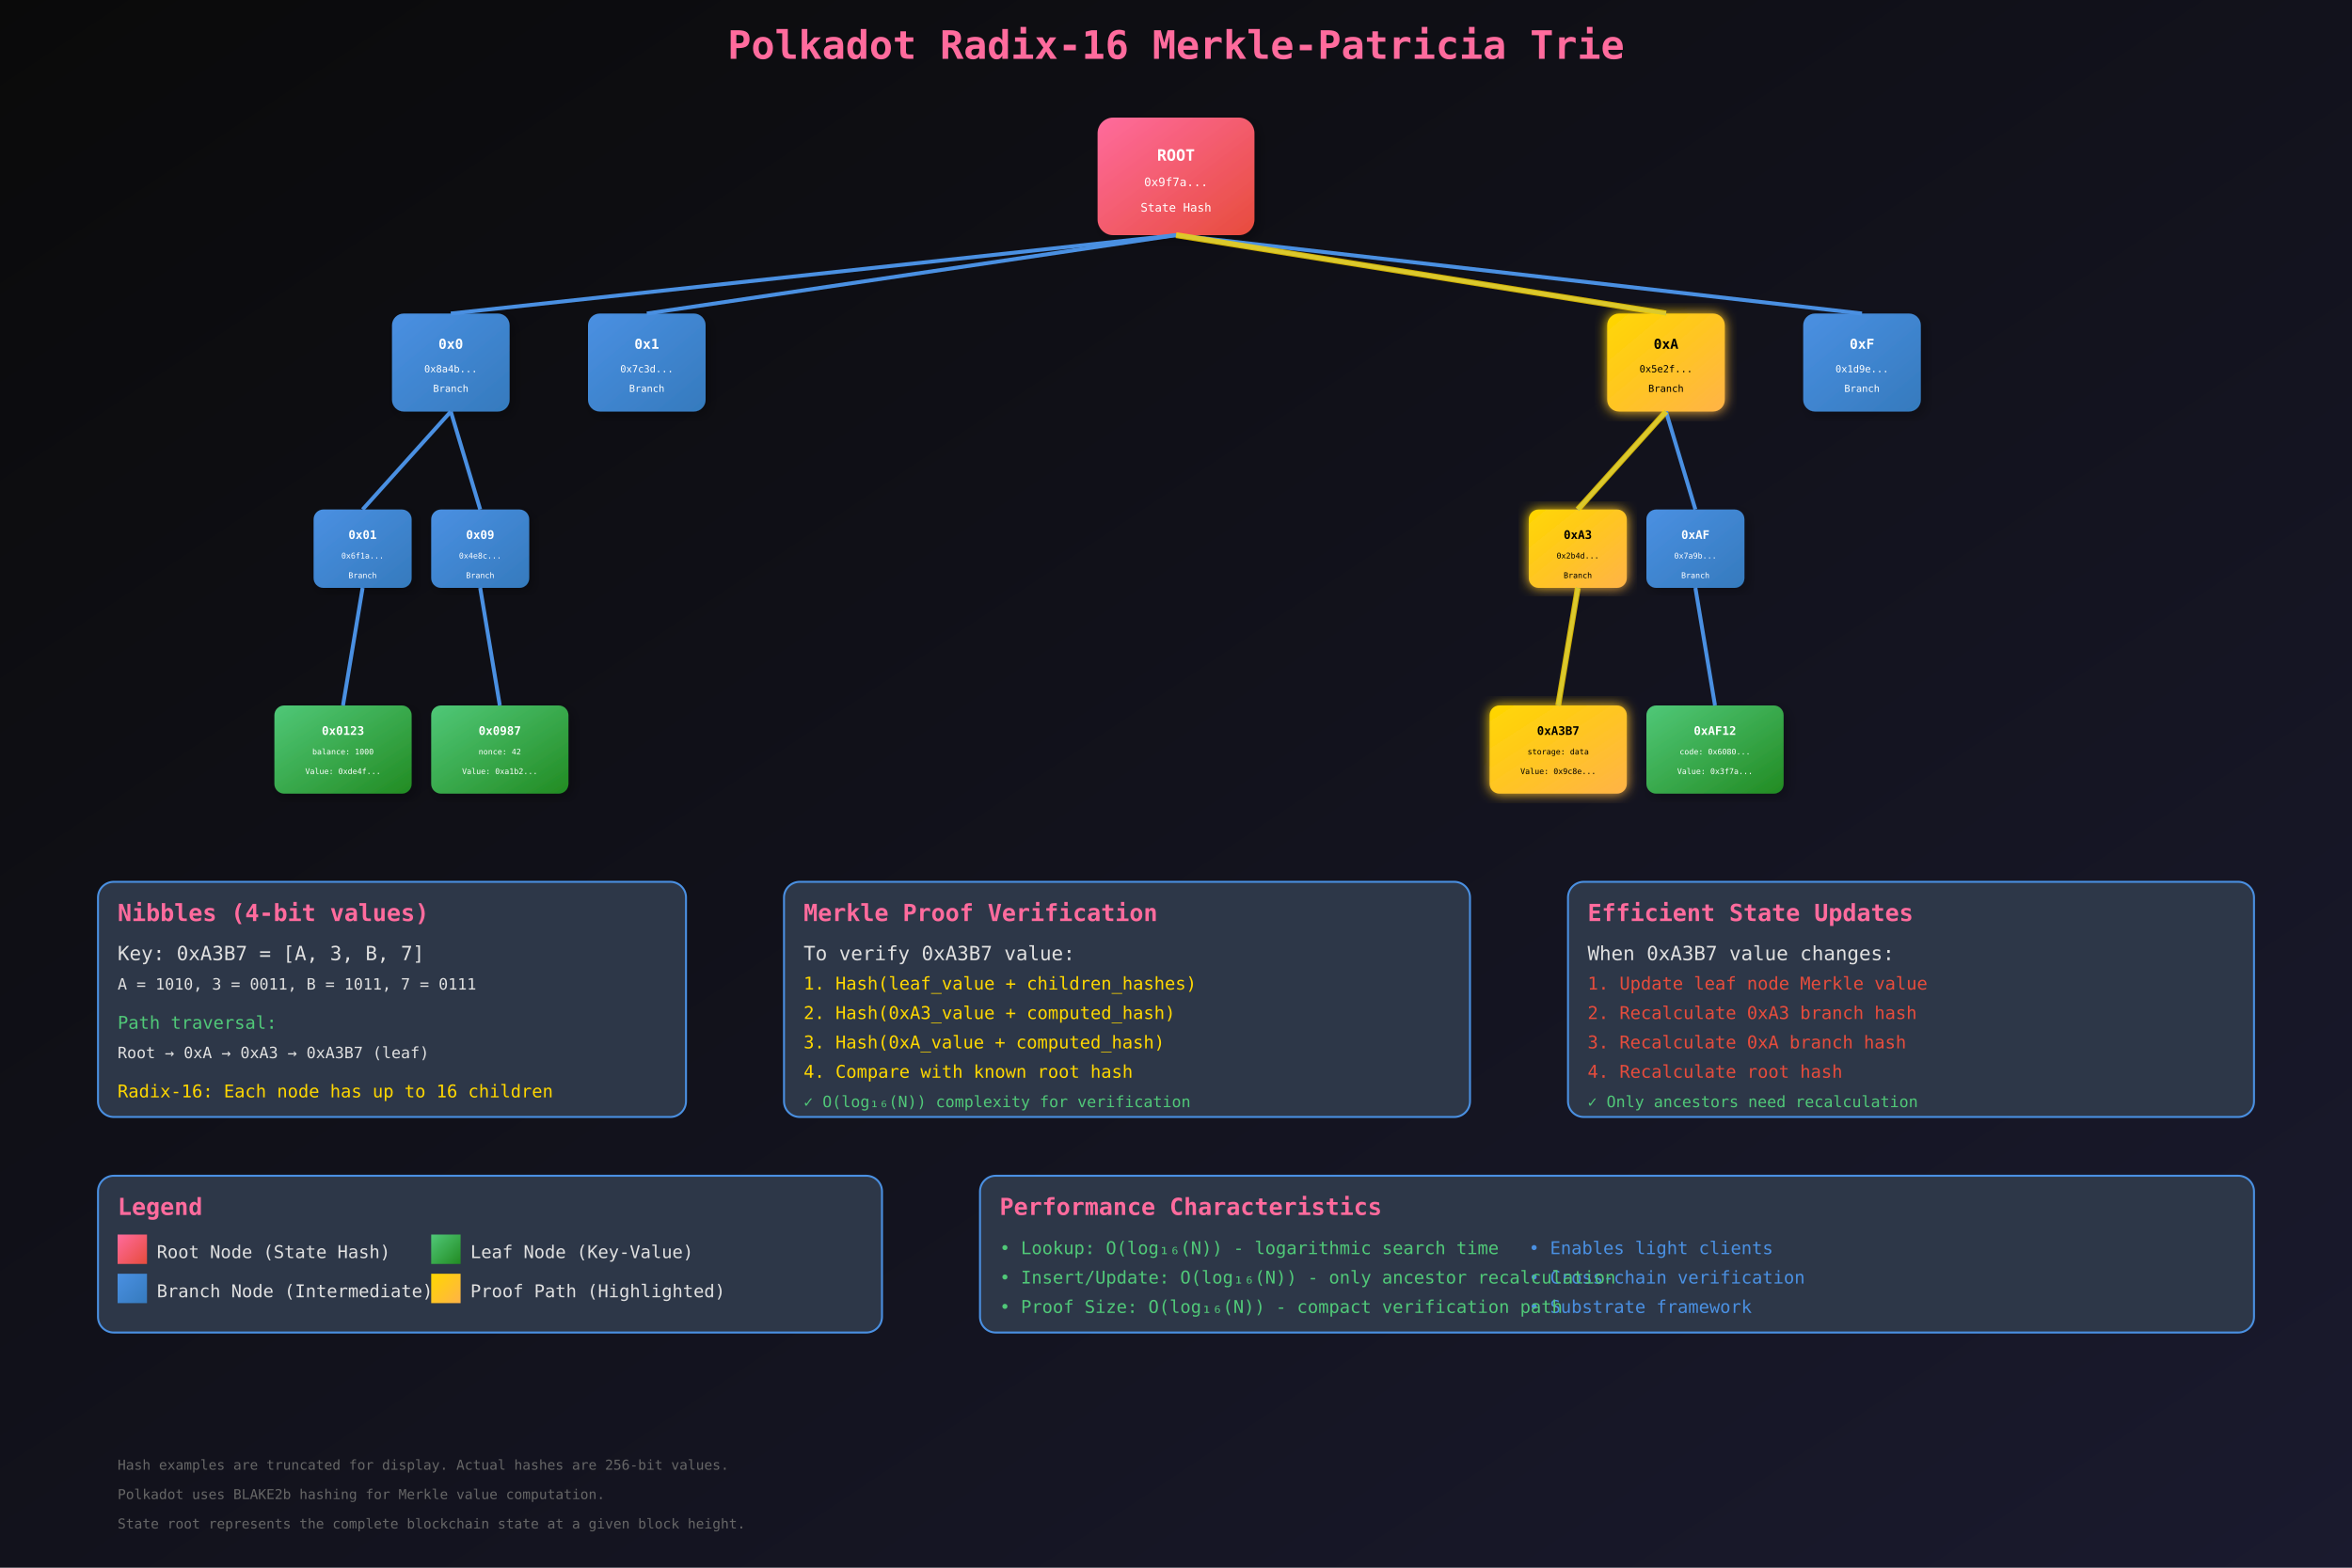
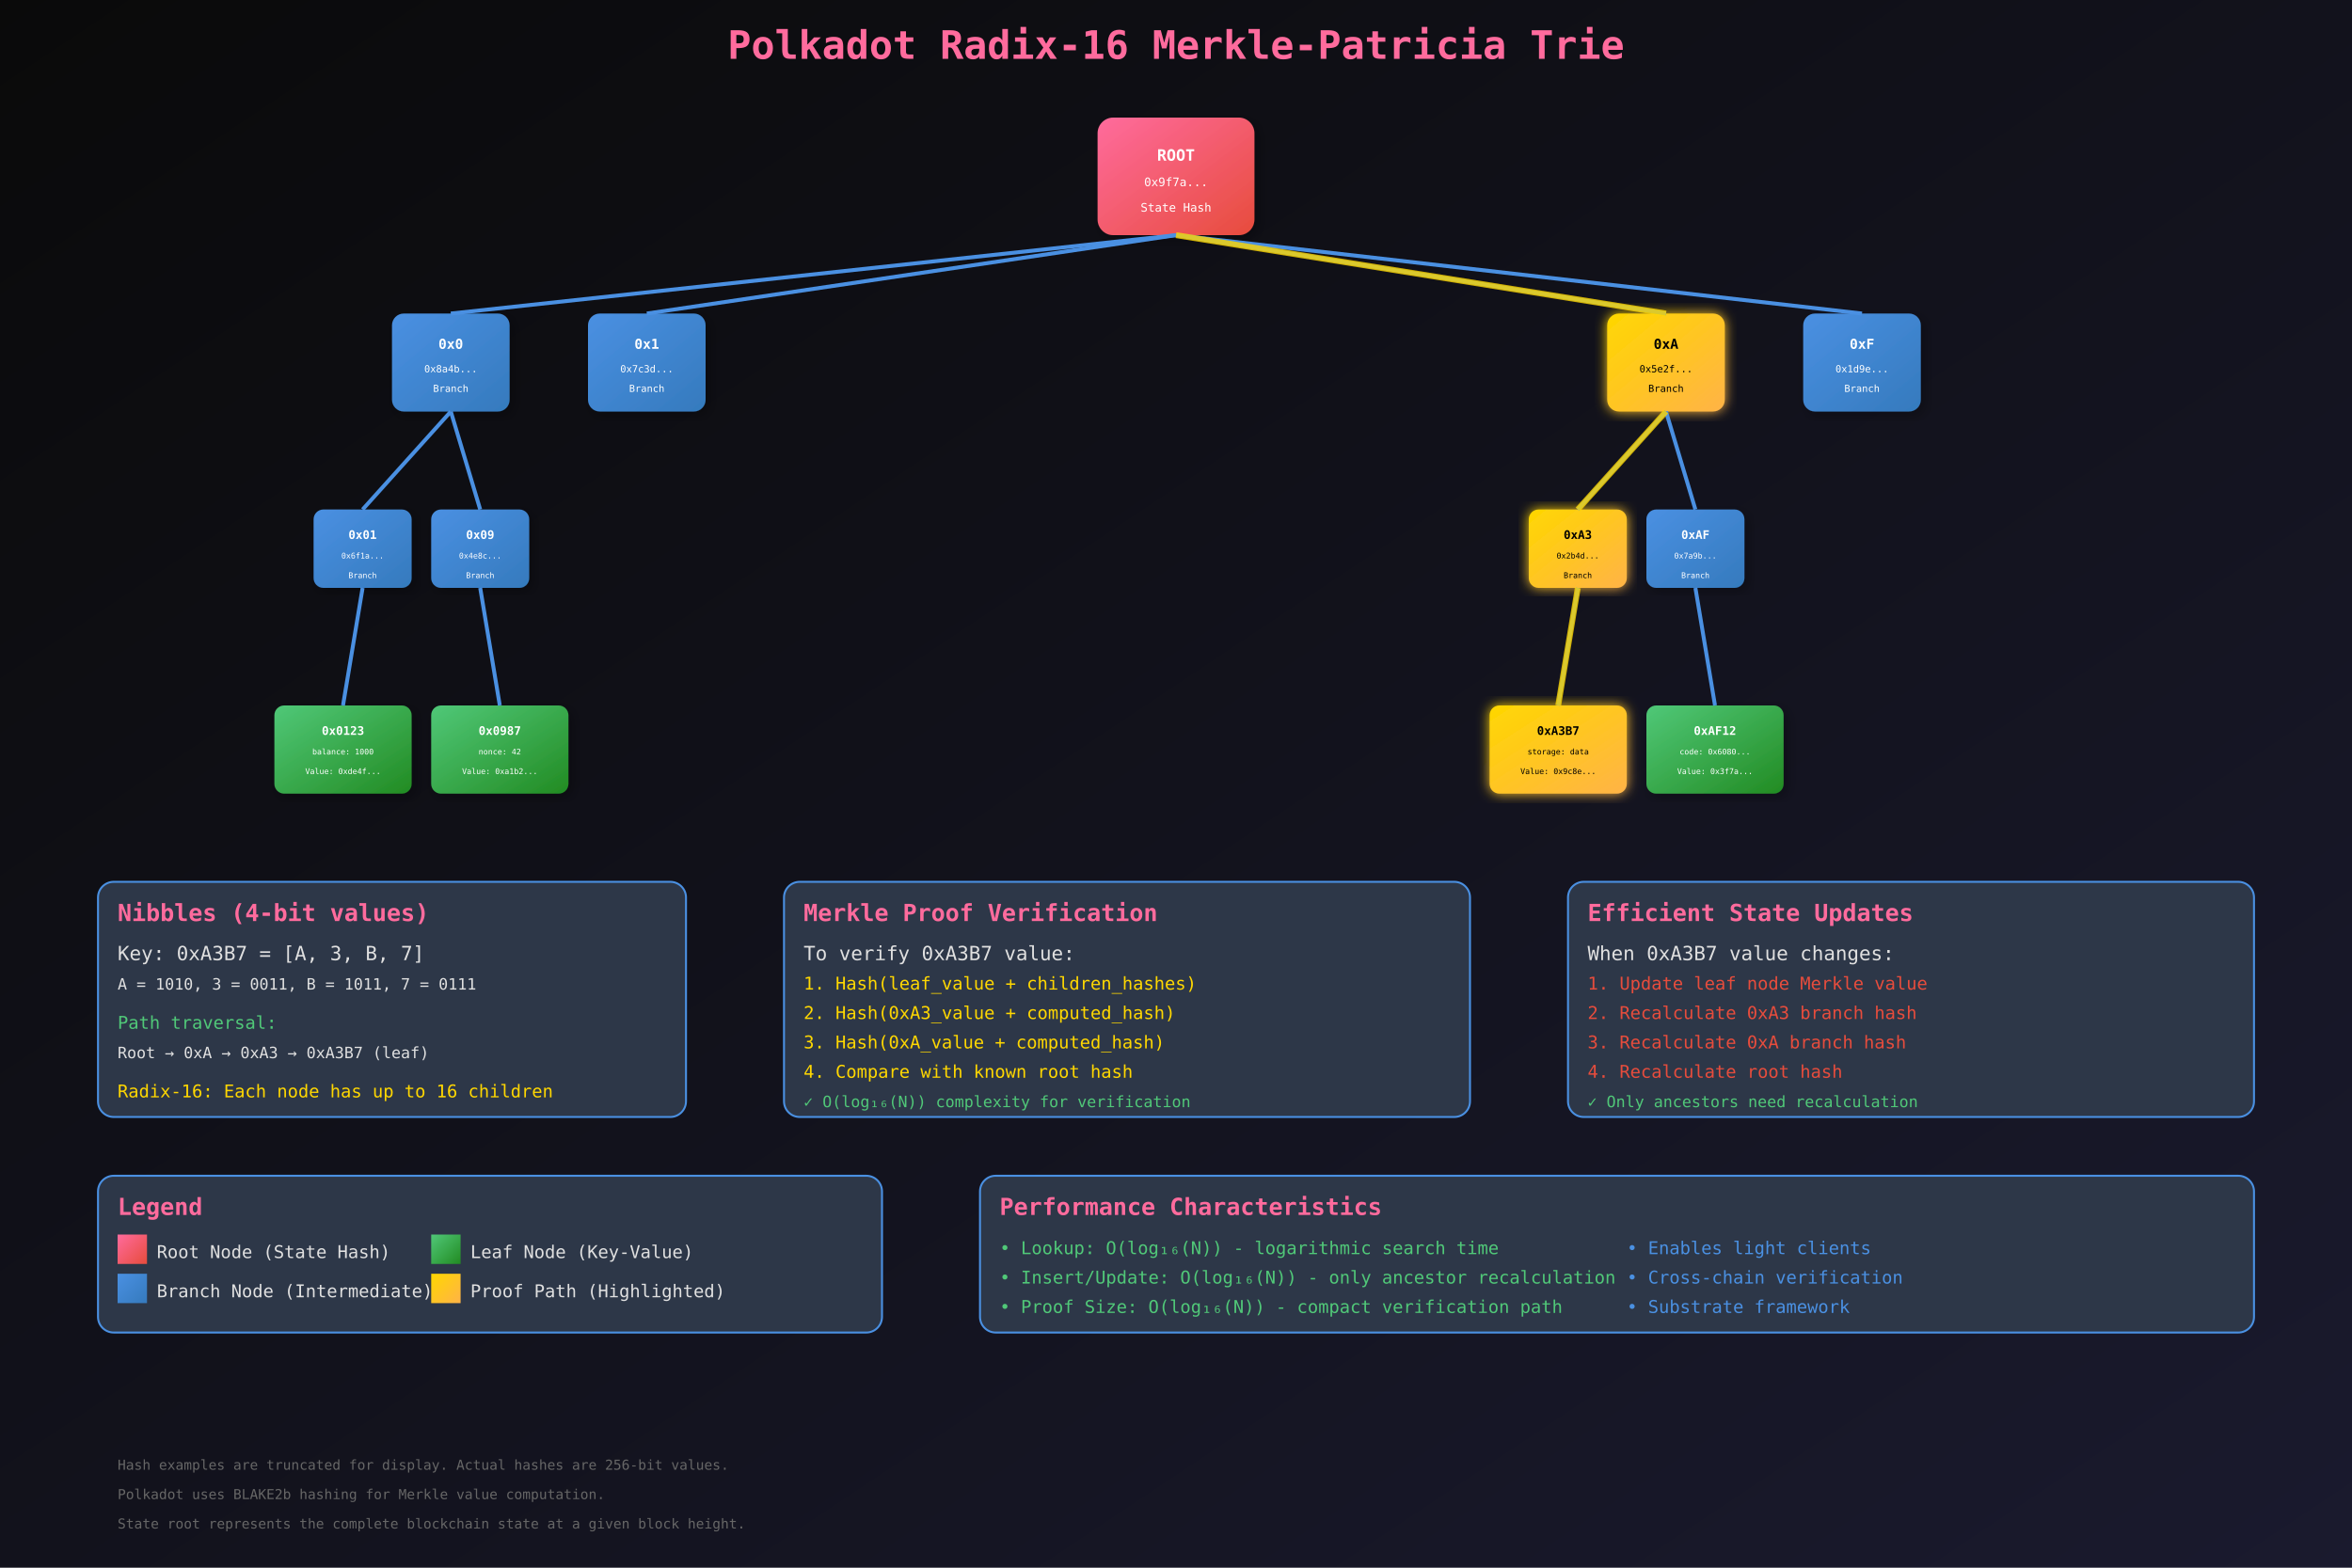
<svg xmlns="http://www.w3.org/2000/svg" viewBox="0 0 1200 800">
  <defs>
    <linearGradient id="bg" x1="0%" y1="0%" x2="100%" y2="100%">
      <stop offset="0%" style="stop-color:#0a0a0a;stop-opacity:1" />
      <stop offset="100%" style="stop-color:#1a1a2e;stop-opacity:1" />
    </linearGradient>
    <linearGradient id="rootGrad" x1="0%" y1="0%" x2="100%" y2="100%">
      <stop offset="0%" style="stop-color:#ff6b9d;stop-opacity:1" />
      <stop offset="100%" style="stop-color:#e74c3c;stop-opacity:1" />
    </linearGradient>
    <linearGradient id="branchGrad" x1="0%" y1="0%" x2="100%" y2="100%">
      <stop offset="0%" style="stop-color:#4a90e2;stop-opacity:1" />
      <stop offset="100%" style="stop-color:#357abd;stop-opacity:1" />
    </linearGradient>
    <linearGradient id="leafGrad" x1="0%" y1="0%" x2="100%" y2="100%">
      <stop offset="0%" style="stop-color:#50c878;stop-opacity:1" />
      <stop offset="100%" style="stop-color:#228b22;stop-opacity:1" />
    </linearGradient>
    <linearGradient id="proofGrad" x1="0%" y1="0%" x2="100%" y2="100%">
      <stop offset="0%" style="stop-color:#ffd700;stop-opacity:1" />
      <stop offset="100%" style="stop-color:#ffb347;stop-opacity:1" />
    </linearGradient>
    <filter id="glow">
      <feGaussianBlur stdDeviation="3" result="coloredBlur" />
      <feMerge>
        <feMergeNode in="coloredBlur" />
        <feMergeNode in="SourceGraphic" />
      </feMerge>
    </filter>
    <filter id="shadow">
      <feDropShadow dx="2" dy="2" stdDeviation="3" flood-color="#000" flood-opacity="0.3" />
    </filter>
  </defs>
  <rect width="1200" height="800" fill="url(#bg)" />
  <text x="600" y="30" text-anchor="middle" fill="#ff6b9d" font-size="20" font-weight="bold" font-family="monospace">
    Polkadot Radix-16 Merkle-Patricia Trie
  </text>
  <g id="root">
    <rect x="560" y="60" width="80" height="60" rx="8" fill="url(#rootGrad)" filter="url(#shadow)" />
    <text x="600" y="82" text-anchor="middle" fill="white" font-size="8" font-weight="bold" font-family="monospace">ROOT</text>
    <text x="600" y="95" text-anchor="middle" fill="#fff" font-size="6" font-family="monospace">0x9f7a...</text>
    <text x="600" y="108" text-anchor="middle" fill="#fff" font-size="6" font-family="monospace">State Hash</text>
  </g>
  <g id="level1">
    <rect x="200" y="160" width="60" height="50" rx="6" fill="url(#branchGrad)" filter="url(#shadow)" />
    <text x="230" y="178" text-anchor="middle" fill="white" font-size="7" font-weight="bold" font-family="monospace">0x0</text>
    <text x="230" y="190" text-anchor="middle" fill="#fff" font-size="5" font-family="monospace">0x8a4b...</text>
    <text x="230" y="200" text-anchor="middle" fill="#fff" font-size="5" font-family="monospace">Branch</text>
    <rect x="300" y="160" width="60" height="50" rx="6" fill="url(#branchGrad)" filter="url(#shadow)" />
    <text x="330" y="178" text-anchor="middle" fill="white" font-size="7" font-weight="bold" font-family="monospace">0x1</text>
    <text x="330" y="190" text-anchor="middle" fill="#fff" font-size="5" font-family="monospace">0x7c3d...</text>
    <text x="330" y="200" text-anchor="middle" fill="#fff" font-size="5" font-family="monospace">Branch</text>
    <rect x="820" y="160" width="60" height="50" rx="6" fill="url(#proofGrad)" filter="url(#glow)" />
    <text x="850" y="178" text-anchor="middle" fill="black" font-size="7" font-weight="bold" font-family="monospace">0xA</text>
    <text x="850" y="190" text-anchor="middle" fill="black" font-size="5" font-family="monospace">0x5e2f...</text>
    <text x="850" y="200" text-anchor="middle" fill="black" font-size="5" font-family="monospace">Branch</text>
    <rect x="920" y="160" width="60" height="50" rx="6" fill="url(#branchGrad)" filter="url(#shadow)" />
    <text x="950" y="178" text-anchor="middle" fill="white" font-size="7" font-weight="bold" font-family="monospace">0xF</text>
    <text x="950" y="190" text-anchor="middle" fill="#fff" font-size="5" font-family="monospace">0x1d9e...</text>
    <text x="950" y="200" text-anchor="middle" fill="#fff" font-size="5" font-family="monospace">Branch</text>
  </g>
  <g id="level2">
    <rect x="160" y="260" width="50" height="40" rx="5" fill="url(#branchGrad)" filter="url(#shadow)" />
    <text x="185" y="275" text-anchor="middle" fill="white" font-size="6" font-weight="bold" font-family="monospace">0x01</text>
    <text x="185" y="285" text-anchor="middle" fill="#fff" font-size="4" font-family="monospace">0x6f1a...</text>
    <text x="185" y="295" text-anchor="middle" fill="#fff" font-size="4" font-family="monospace">Branch</text>
    <rect x="220" y="260" width="50" height="40" rx="5" fill="url(#branchGrad)" filter="url(#shadow)" />
    <text x="245" y="275" text-anchor="middle" fill="white" font-size="6" font-weight="bold" font-family="monospace">0x09</text>
    <text x="245" y="285" text-anchor="middle" fill="#fff" font-size="4" font-family="monospace">0x4e8c...</text>
    <text x="245" y="295" text-anchor="middle" fill="#fff" font-size="4" font-family="monospace">Branch</text>
    <rect x="780" y="260" width="50" height="40" rx="5" fill="url(#proofGrad)" filter="url(#glow)" />
    <text x="805" y="275" text-anchor="middle" fill="black" font-size="6" font-weight="bold" font-family="monospace">0xA3</text>
    <text x="805" y="285" text-anchor="middle" fill="black" font-size="4" font-family="monospace">0x2b4d...</text>
    <text x="805" y="295" text-anchor="middle" fill="black" font-size="4" font-family="monospace">Branch</text>
    <rect x="840" y="260" width="50" height="40" rx="5" fill="url(#branchGrad)" filter="url(#shadow)" />
    <text x="865" y="275" text-anchor="middle" fill="white" font-size="6" font-weight="bold" font-family="monospace">0xAF</text>
    <text x="865" y="285" text-anchor="middle" fill="#fff" font-size="4" font-family="monospace">0x7a9b...</text>
    <text x="865" y="295" text-anchor="middle" fill="#fff" font-size="4" font-family="monospace">Branch</text>
  </g>
  <g id="leaves">
    <rect x="140" y="360" width="70" height="45" rx="5" fill="url(#leafGrad)" filter="url(#shadow)" />
    <text x="175" y="375" text-anchor="middle" fill="white" font-size="6" font-weight="bold" font-family="monospace">0x0123</text>
    <text x="175" y="385" text-anchor="middle" fill="#fff" font-size="4" font-family="monospace">balance: 1000</text>
    <text x="175" y="395" text-anchor="middle" fill="#fff" font-size="4" font-family="monospace">Value: 0xde4f...</text>
    <rect x="220" y="360" width="70" height="45" rx="5" fill="url(#leafGrad)" filter="url(#shadow)" />
    <text x="255" y="375" text-anchor="middle" fill="white" font-size="6" font-weight="bold" font-family="monospace">0x0987</text>
    <text x="255" y="385" text-anchor="middle" fill="#fff" font-size="4" font-family="monospace">nonce: 42</text>
    <text x="255" y="395" text-anchor="middle" fill="#fff" font-size="4" font-family="monospace">Value: 0xa1b2...</text>
    <rect x="760" y="360" width="70" height="45" rx="5" fill="url(#proofGrad)" filter="url(#glow)" />
    <text x="795" y="375" text-anchor="middle" fill="black" font-size="6" font-weight="bold" font-family="monospace">0xA3B7</text>
    <text x="795" y="385" text-anchor="middle" fill="black" font-size="4" font-family="monospace">storage: data</text>
    <text x="795" y="395" text-anchor="middle" fill="black" font-size="4" font-family="monospace">Value: 0x9c8e...</text>
    <rect x="840" y="360" width="70" height="45" rx="5" fill="url(#leafGrad)" filter="url(#shadow)" />
    <text x="875" y="375" text-anchor="middle" fill="white" font-size="6" font-weight="bold" font-family="monospace">0xAF12</text>
    <text x="875" y="385" text-anchor="middle" fill="#fff" font-size="4" font-family="monospace">code: 0x6080...</text>
    <text x="875" y="395" text-anchor="middle" fill="#fff" font-size="4" font-family="monospace">Value: 0x3f7a...</text>
  </g>
  <g id="connections" stroke="#4a90e2" stroke-width="2" fill="none">
    <line x1="600" y1="120" x2="230" y2="160" />
    <line x1="600" y1="120" x2="330" y2="160" />
    <line x1="600" y1="120" x2="850" y2="160" />
    <line x1="600" y1="120" x2="950" y2="160" />
    <line x1="230" y1="210" x2="185" y2="260" />
    <line x1="230" y1="210" x2="245" y2="260" />
    <line x1="850" y1="210" x2="805" y2="260" />
    <line x1="850" y1="210" x2="865" y2="260" />
    <line x1="185" y1="300" x2="175" y2="360" />
    <line x1="245" y1="300" x2="255" y2="360" />
    <line x1="805" y1="300" x2="795" y2="360" />
    <line x1="865" y1="300" x2="875" y2="360" />
  </g>
  <g id="proofPath" stroke="#ffd700" stroke-width="3" fill="none" opacity="0.8">
    <line x1="600" y1="120" x2="850" y2="160" />
    <line x1="850" y1="210" x2="805" y2="260" />
    <line x1="805" y1="300" x2="795" y2="360" />
  </g>
  <g id="nibbles">
    <rect x="50" y="450" width="300" height="120" rx="8" fill="#2d3748" stroke="#4a90e2" stroke-width="1" />
    <text x="60" y="470" fill="#ff6b9d" font-size="12" font-weight="bold" font-family="monospace">Nibbles (4-bit values)</text>
    <text x="60" y="490" fill="#e0e0e0" font-size="10" font-family="monospace">Key: 0xA3B7 = [A, 3, B, 7]</text>
    <text x="60" y="505" fill="#e0e0e0" font-size="8" font-family="monospace">A = 1010, 3 = 0011, B = 1011, 7 = 0111</text>
    <text x="60" y="525" fill="#50c878" font-size="9" font-family="monospace">Path traversal:</text>
    <text x="60" y="540" fill="#e0e0e0" font-size="8" font-family="monospace">Root → 0xA → 0xA3 → 0xA3B7 (leaf)</text>
    <text x="60" y="560" fill="#ffd700" font-size="9" font-family="monospace">Radix-16: Each node has up to 16 children</text>
  </g>
  <g id="merkleProof">
    <rect x="400" y="450" width="350" height="120" rx="8" fill="#2d3748" stroke="#4a90e2" stroke-width="1" />
    <text x="410" y="470" fill="#ff6b9d" font-size="12" font-weight="bold" font-family="monospace">Merkle Proof Verification</text>
    <text x="410" y="490" fill="#e0e0e0" font-size="10" font-family="monospace">To verify 0xA3B7 value:</text>
    <text x="410" y="505" fill="#ffd700" font-size="9" font-family="monospace">1. Hash(leaf_value + children_hashes)</text>
    <text x="410" y="520" fill="#ffd700" font-size="9" font-family="monospace">2. Hash(0xA3_value + computed_hash)</text>
    <text x="410" y="535" fill="#ffd700" font-size="9" font-family="monospace">3. Hash(0xA_value + computed_hash)</text>
    <text x="410" y="550" fill="#ffd700" font-size="9" font-family="monospace">4. Compare with known root hash</text>
    <text x="410" y="565" fill="#50c878" font-size="8" font-family="monospace">✓ O(log₁₆(N)) complexity for verification</text>
  </g>
  <g id="stateUpdate">
    <rect x="800" y="450" width="350" height="120" rx="8" fill="#2d3748" stroke="#4a90e2" stroke-width="1" />
    <text x="810" y="470" fill="#ff6b9d" font-size="12" font-weight="bold" font-family="monospace">Efficient State Updates</text>
    <text x="810" y="490" fill="#e0e0e0" font-size="10" font-family="monospace">When 0xA3B7 value changes:</text>
    <text x="810" y="505" fill="#e74c3c" font-size="9" font-family="monospace">1. Update leaf node Merkle value</text>
    <text x="810" y="520" fill="#e74c3c" font-size="9" font-family="monospace">2. Recalculate 0xA3 branch hash</text>
    <text x="810" y="535" fill="#e74c3c" font-size="9" font-family="monospace">3. Recalculate 0xA branch hash</text>
    <text x="810" y="550" fill="#e74c3c" font-size="9" font-family="monospace">4. Recalculate root hash</text>
    <text x="810" y="565" fill="#50c878" font-size="8" font-family="monospace">✓ Only ancestors need recalculation</text>
  </g>
  <g id="legend">
    <rect x="50" y="600" width="400" height="80" rx="8" fill="#2d3748" stroke="#4a90e2" stroke-width="1" />
    <text x="60" y="620" fill="#ff6b9d" font-size="12" font-weight="bold" font-family="monospace">Legend</text>
    <rect x="60" y="630" width="15" height="15" fill="url(#rootGrad)" />
    <text x="80" y="642" fill="#e0e0e0" font-size="9" font-family="monospace">Root Node (State Hash)</text>
    <rect x="60" y="650" width="15" height="15" fill="url(#branchGrad)" />
    <text x="80" y="662" fill="#e0e0e0" font-size="9" font-family="monospace">Branch Node (Intermediate)</text>
    <rect x="220" y="630" width="15" height="15" fill="url(#leafGrad)" />
    <text x="240" y="642" fill="#e0e0e0" font-size="9" font-family="monospace">Leaf Node (Key-Value)</text>
    <rect x="220" y="650" width="15" height="15" fill="url(#proofGrad)" />
    <text x="240" y="662" fill="#e0e0e0" font-size="9" font-family="monospace">Proof Path (Highlighted)</text>
  </g>
  <g id="performance">
    <rect x="500" y="600" width="650" height="80" rx="8" fill="#2d3748" stroke="#4a90e2" stroke-width="1" />
    <text x="510" y="620" fill="#ff6b9d" font-size="12" font-weight="bold" font-family="monospace">Performance Characteristics</text>
-     <text x="780" y="640" fill="#4a90e2" font-size="9" font-family="monospace">• Enables light clients</text>
-     <text x="780" y="655" fill="#4a90e2" font-size="9" font-family="monospace">• Cross-chain verification</text>
-     <text x="780" y="670" fill="#4a90e2" font-size="9" font-family="monospace">• Substrate framework</text>
+     <text x="830" y="640" fill="#4a90e2" font-size="9" font-family="monospace">• Enables light clients</text>
+     <text x="830" y="655" fill="#4a90e2" font-size="9" font-family="monospace">• Cross-chain verification</text>
+     <text x="830" y="670" fill="#4a90e2" font-size="9" font-family="monospace">• Substrate framework</text>
    <text x="510" y="640" fill="#50c878" font-size="9" font-family="monospace">• Lookup: O(log₁₆(N)) - logarithmic search time</text>
    <text x="510" y="655" fill="#50c878" font-size="9" font-family="monospace">• Insert/Update: O(log₁₆(N)) - only ancestor recalculation</text>
    <text x="510" y="670" fill="#50c878" font-size="9" font-family="monospace">• Proof Size: O(log₁₆(N)) - compact verification path</text>
  </g>
  <g id="hashExamples">
    <text x="60" y="750" fill="#666" font-size="7" font-family="monospace">Hash examples are truncated for display. Actual hashes are 256-bit values.</text>
    <text x="60" y="765" fill="#666" font-size="7" font-family="monospace">Polkadot uses BLAKE2b hashing for Merkle value computation.</text>
    <text x="60" y="780" fill="#666" font-size="7" font-family="monospace">State root represents the complete blockchain state at a given block height.</text>
  </g>
</svg>
